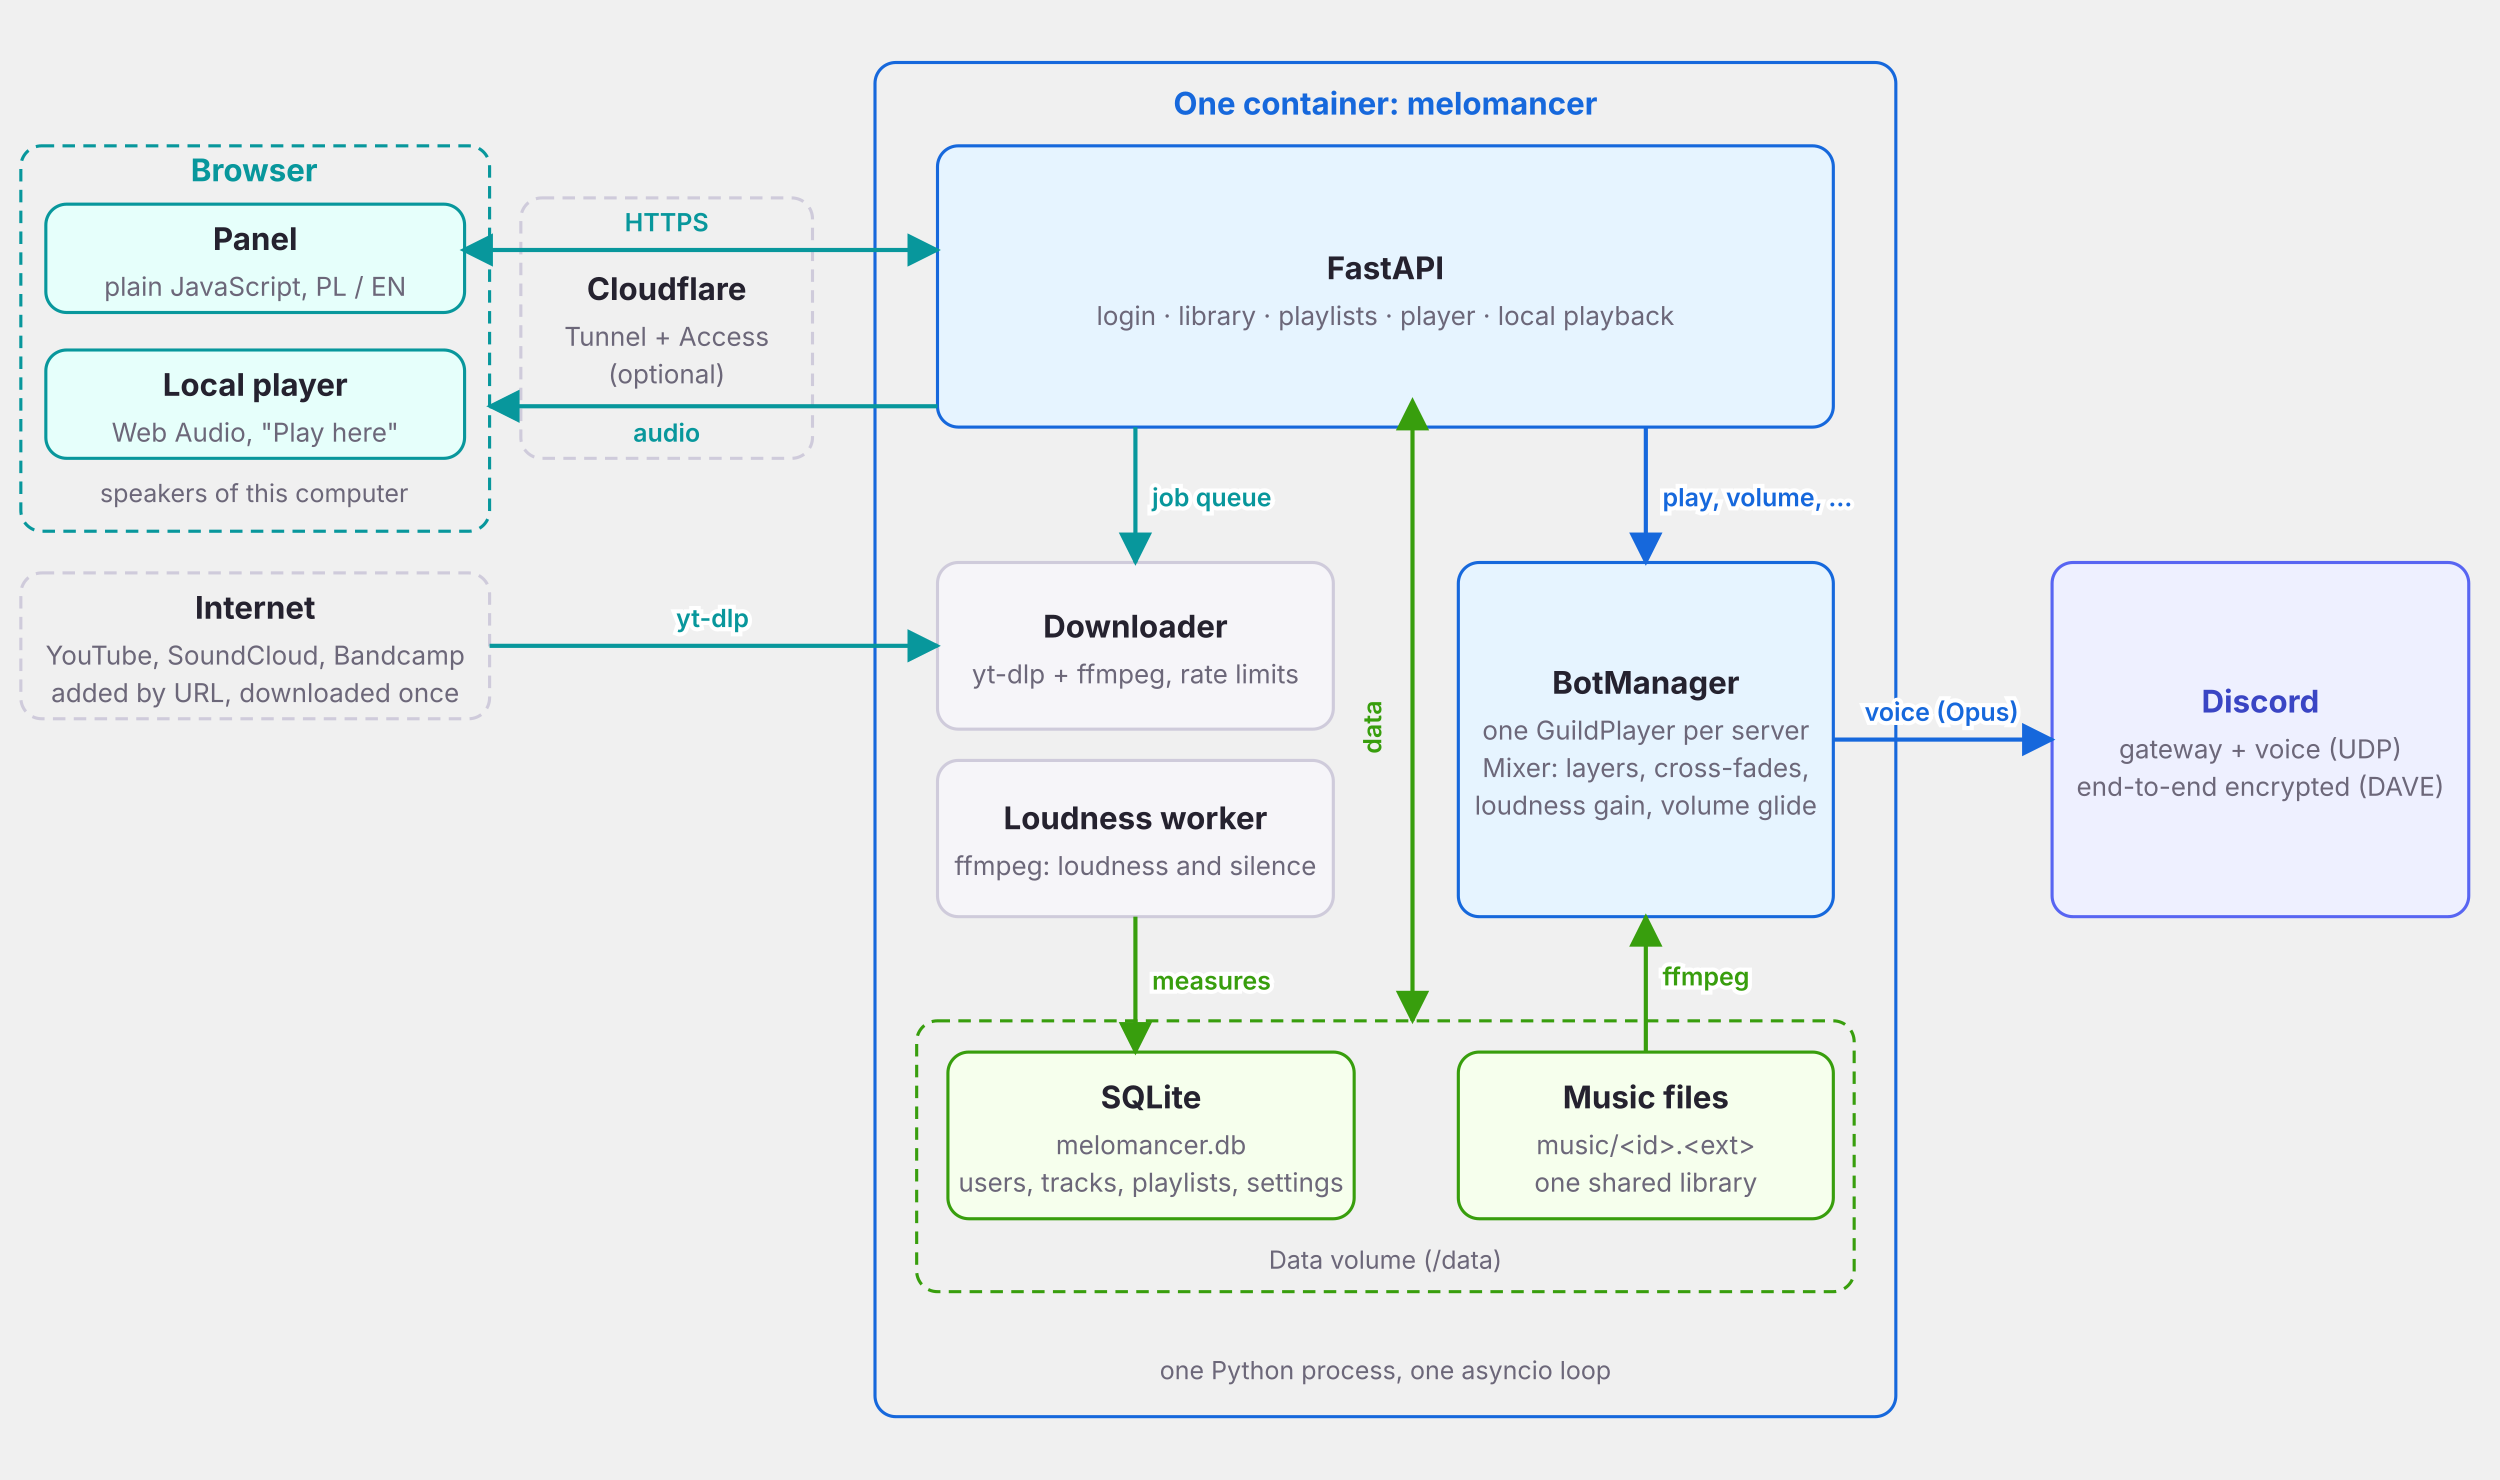
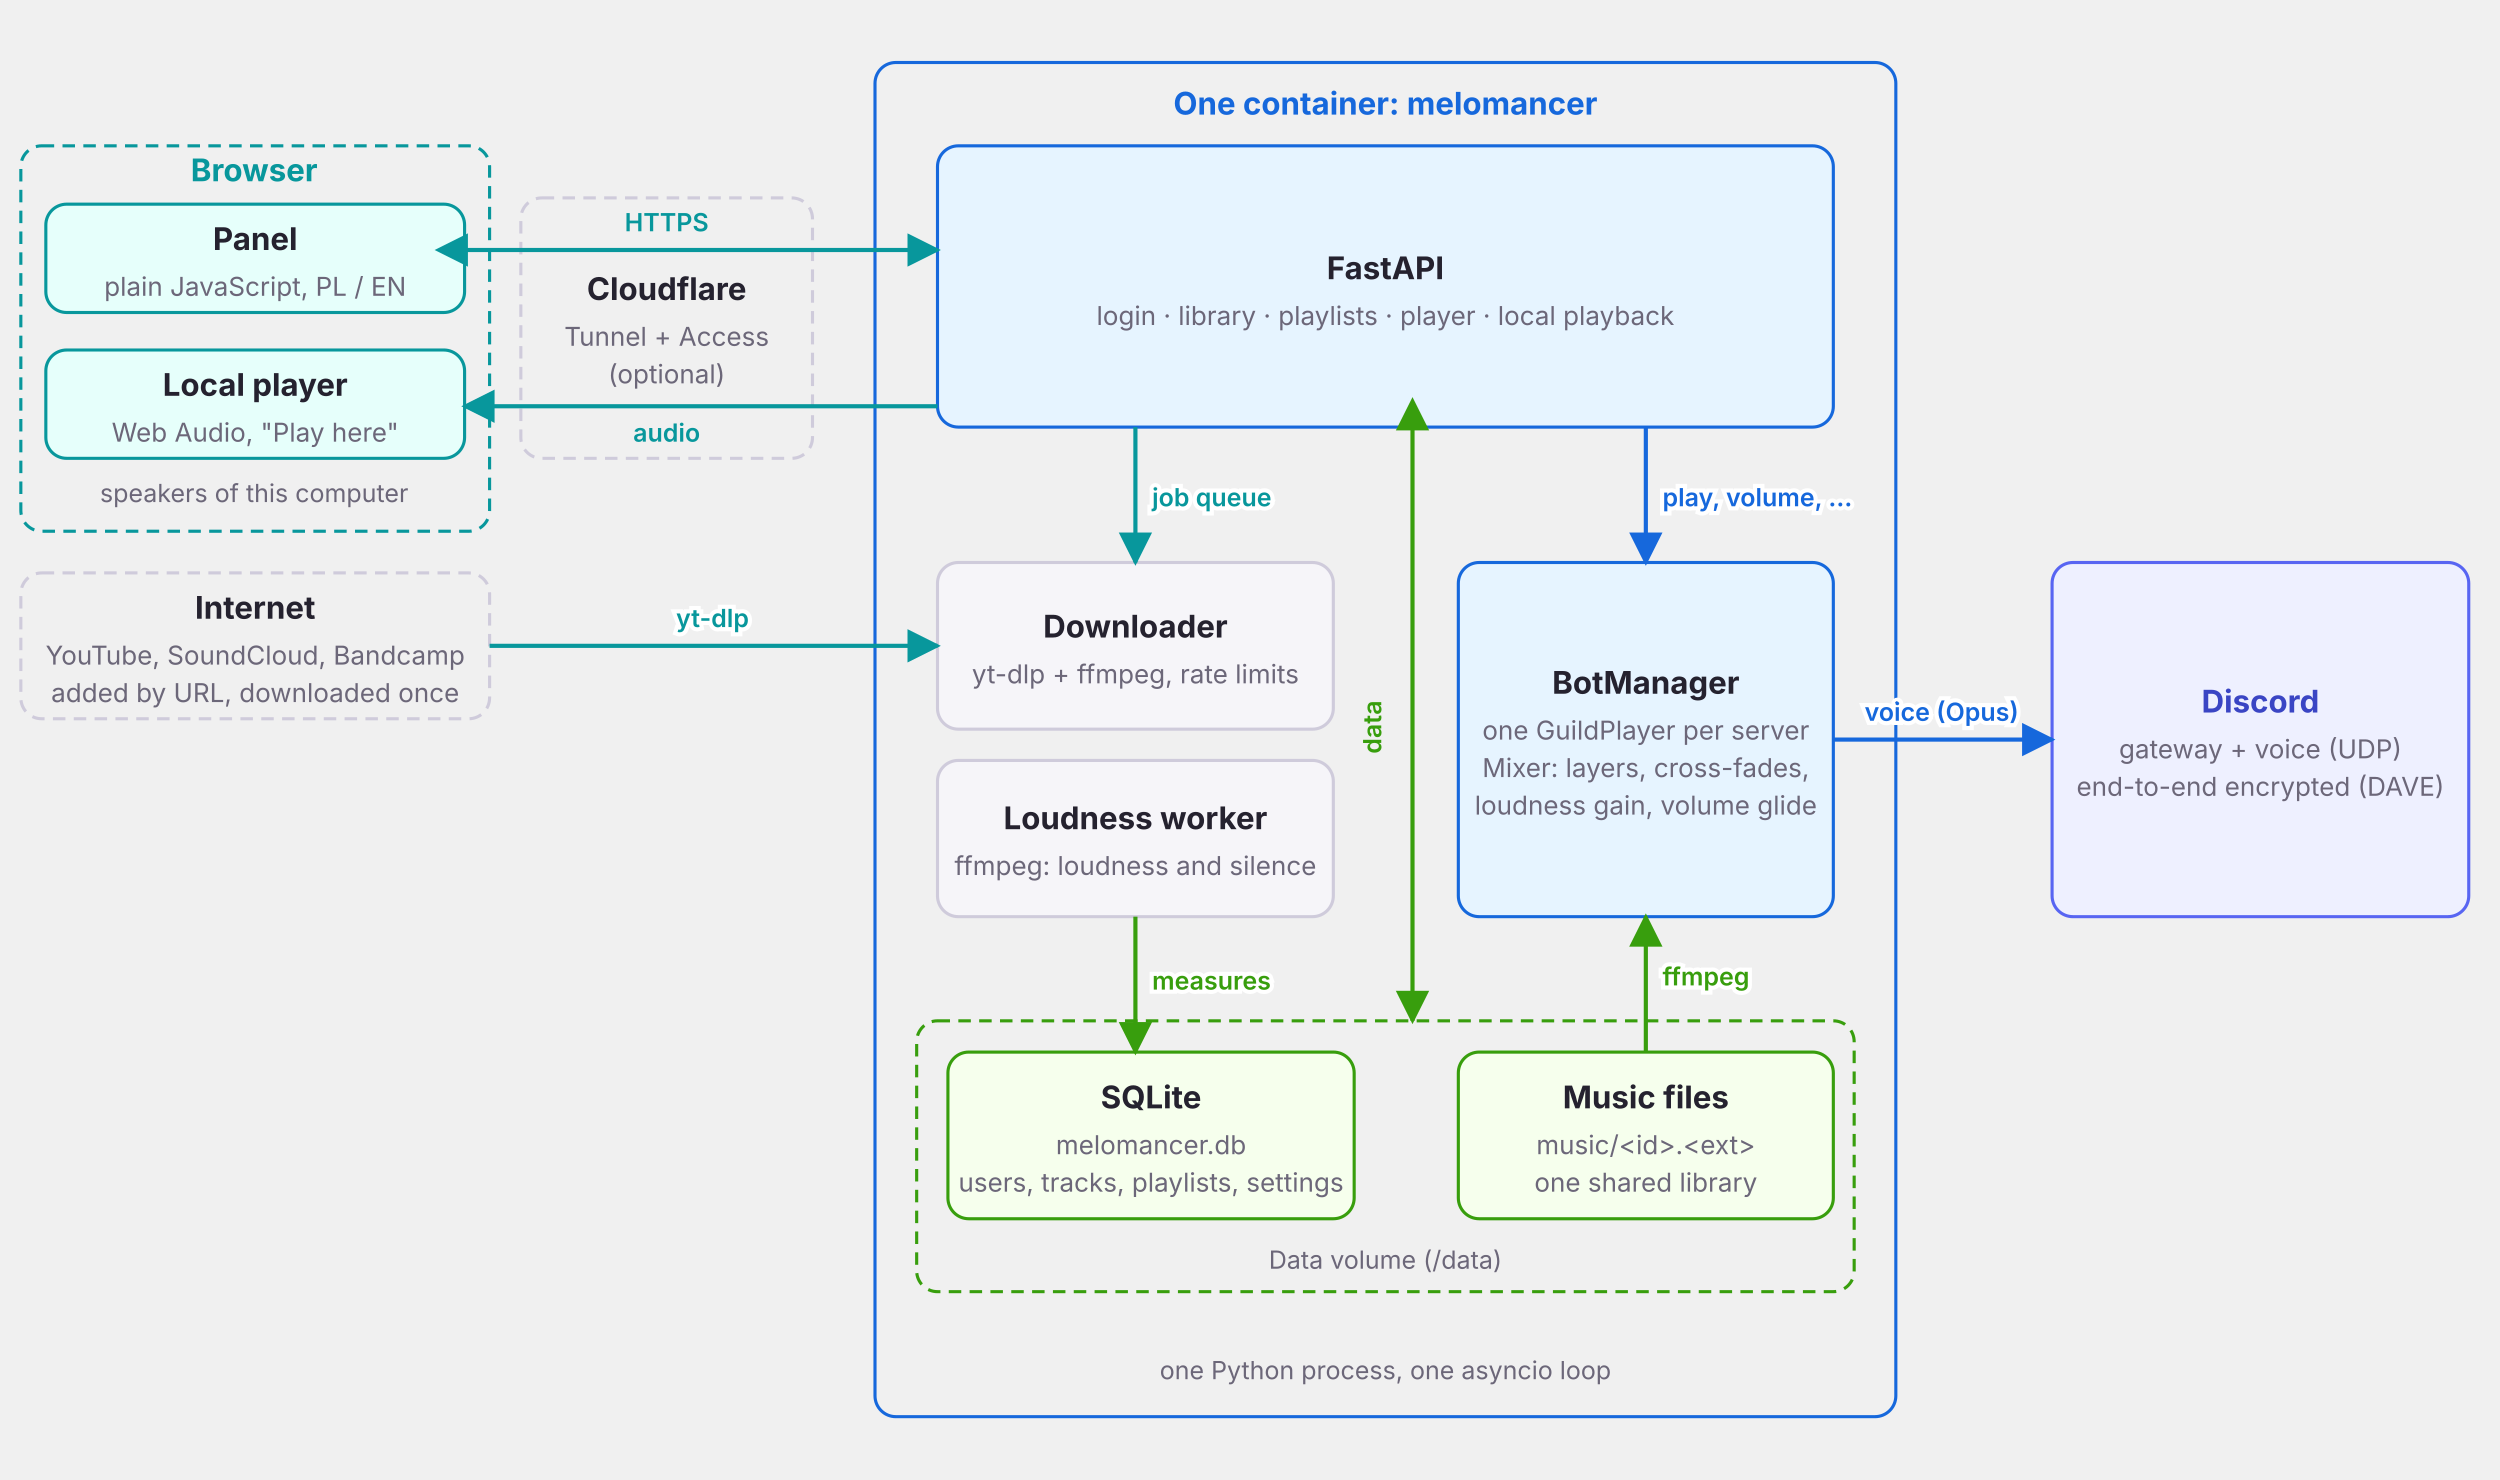
<svg xmlns="http://www.w3.org/2000/svg" viewBox="0 0 1200 710" width="1200" height="710" font-family="Inter, 'Segoe UI', 'DejaVu Sans', Arial, sans-serif">
  <defs>
    <marker id="head" viewBox="0 0 10 10" refX="9" refY="5" markerWidth="8" markerHeight="8" orient="auto">
      <path d="M0 0 L10 5 L0 10 z" fill="context-stroke" />
    </marker>
    <marker id="head-rev" viewBox="0 0 10 10" refX="1" refY="5" markerWidth="8" markerHeight="8" orient="auto-start-reverse">
      <path d="M0 0 L10 5 L0 10 z" fill="context-stroke" />
    </marker>
  </defs>
  <rect x="10" y="70" width="225" height="185" rx="10" fill="none" stroke="#08979c" stroke-width="1.5" stroke-dasharray="6 4" />
  <text x="122" y="87" text-anchor="middle" font-size="15" font-weight="700" fill="#08979c">Browser</text>
  <rect x="22" y="98" width="201" height="52" rx="10" fill="#e6fffb" stroke="#08979c" stroke-width="1.5" />
  <text x="122.5" y="120" text-anchor="middle" font-size="15" font-weight="700" fill="#25222f">Panel</text>
  <text x="122.5" y="142" text-anchor="middle" font-size="12.5" fill="#6c6779">plain JavaScript, PL / EN</text>
  <rect x="22" y="168" width="201" height="52" rx="10" fill="#e6fffb" stroke="#08979c" stroke-width="1.5" />
  <text x="122.5" y="190" text-anchor="middle" font-size="15" font-weight="700" fill="#25222f">Local player</text>
  <text x="122.5" y="212" text-anchor="middle" font-size="12.5" fill="#6c6779">Web Audio, "Play here"</text>
  <text x="122" y="241" text-anchor="middle" font-size="12" font-weight="400" fill="#6c6779">speakers of this computer</text>
  <rect x="250" y="95" width="140" height="125" rx="10" fill="none" stroke="#cfcbdb" stroke-width="1.5" stroke-dasharray="6 4" />
  <text x="320.0" y="144" text-anchor="middle" font-size="15" font-weight="700" fill="#25222f">Cloudflare</text>
  <text x="320.0" y="166" text-anchor="middle" font-size="12.5" fill="#6c6779">Tunnel + Access</text>
  <text x="320.0" y="184" text-anchor="middle" font-size="12.5" fill="#6c6779">(optional)</text>
  <rect x="10" y="275" width="225" height="70" rx="10" fill="none" stroke="#cfcbdb" stroke-width="1.5" stroke-dasharray="6 4" />
  <text x="122.5" y="297" text-anchor="middle" font-size="15" font-weight="700" fill="#25222f">Internet</text>
  <text x="122.5" y="319" text-anchor="middle" font-size="12.5" fill="#6c6779">YouTube, SoundCloud, Bandcamp</text>
  <text x="122.5" y="337" text-anchor="middle" font-size="12.5" fill="#6c6779">added by URL, downloaded once</text>
  <rect x="420" y="30" width="490" height="650" rx="10" fill="none" stroke="#1668dc" stroke-width="1.5" />
  <text x="665" y="55" text-anchor="middle" font-size="15" font-weight="700" fill="#1668dc">One container: melomancer</text>
  <rect x="450" y="70" width="430" height="135" rx="10" fill="#e6f4ff" stroke="#1668dc" stroke-width="1.5" />
  <text x="665.0" y="134" text-anchor="middle" font-size="15" font-weight="700" fill="#25222f">FastAPI</text>
  <text x="665.0" y="156" text-anchor="middle" font-size="12.5" fill="#6c6779">login · library · playlists · player · local playback</text>
  <rect x="450" y="270" width="190" height="80" rx="10" fill="#f6f5f9" stroke="#cfcbdb" stroke-width="1.5" />
  <text x="545.0" y="306" text-anchor="middle" font-size="15" font-weight="700" fill="#25222f">Downloader</text>
  <text x="545.0" y="328" text-anchor="middle" font-size="12.5" fill="#6c6779">yt-dlp + ffmpeg, rate limits</text>
  <rect x="450" y="365" width="190" height="75" rx="10" fill="#f6f5f9" stroke="#cfcbdb" stroke-width="1.5" />
  <text x="545.0" y="398" text-anchor="middle" font-size="15" font-weight="700" fill="#25222f">Loudness worker</text>
  <text x="545.0" y="420" text-anchor="middle" font-size="12.5" fill="#6c6779">ffmpeg: loudness and silence</text>
  <rect x="700" y="270" width="180" height="170" rx="10" fill="#e6f4ff" stroke="#1668dc" stroke-width="1.5" />
  <text x="790.0" y="333" text-anchor="middle" font-size="15" font-weight="700" fill="#25222f">BotManager</text>
  <text x="790.0" y="355" text-anchor="middle" font-size="12.5" fill="#6c6779">one GuildPlayer per server</text>
  <text x="790.0" y="373" text-anchor="middle" font-size="12.5" fill="#6c6779">Mixer: layers, cross-fades,</text>
  <text x="790.0" y="391" text-anchor="middle" font-size="12.5" fill="#6c6779">loudness gain, volume glide</text>
  <rect x="440" y="490" width="450" height="130" rx="10" fill="none" stroke="#389e0d" stroke-width="1.5" stroke-dasharray="6 4" />
  <text x="665" y="609" text-anchor="middle" font-size="12" font-weight="400" fill="#6c6779">Data volume (/data)</text>
  <rect x="455" y="505" width="195" height="80" rx="10" fill="#f6ffed" stroke="#389e0d" stroke-width="1.5" />
  <text x="552.5" y="532" text-anchor="middle" font-size="15" font-weight="700" fill="#25222f">SQLite</text>
  <text x="552.5" y="554" text-anchor="middle" font-size="12.5" fill="#6c6779">melomancer.db</text>
  <text x="552.5" y="572" text-anchor="middle" font-size="12.5" fill="#6c6779">users, tracks, playlists, settings</text>
  <rect x="700" y="505" width="180" height="80" rx="10" fill="#f6ffed" stroke="#389e0d" stroke-width="1.5" />
  <text x="790.0" y="532" text-anchor="middle" font-size="15" font-weight="700" fill="#25222f">Music files</text>
  <text x="790.0" y="554" text-anchor="middle" font-size="12.5" fill="#6c6779">music/&lt;id&gt;.&lt;ext&gt;</text>
  <text x="790.0" y="572" text-anchor="middle" font-size="12.5" fill="#6c6779">one shared library</text>
  <text x="665" y="662" text-anchor="middle" font-size="12" font-weight="400" fill="#6c6779">one Python process, one asyncio loop</text>
  <rect x="985" y="270" width="200" height="170" rx="10" fill="#eef0ff" stroke="#5865f2" stroke-width="1.5" />
  <text x="1085.0" y="342" text-anchor="middle" font-size="15" font-weight="700" fill="#3a45c4">Discord</text>
  <text x="1085.0" y="364" text-anchor="middle" font-size="12.5" fill="#6c6779">gateway + voice (UDP)</text>
  <text x="1085.0" y="382" text-anchor="middle" font-size="12.5" fill="#6c6779">end-to-end encrypted (DAVE)</text>
-   <path d="M235 120 L450 120" fill="none" stroke="#08979c" stroke-width="2" marker-end="url(#head)" marker-start="url(#head-rev)" />
+   <path d="M223 120 L450 120" fill="none" stroke="#08979c" stroke-width="2" marker-end="url(#head)" marker-start="url(#head-rev)" />
  <text x="320" y="111" text-anchor="middle" font-size="12" font-weight="600" fill="#08979c">HTTPS</text>
-   <path d="M450 195 L235 195" fill="none" stroke="#08979c" stroke-width="2" marker-end="url(#head)" />
+   <path d="M450 195 L223 195" fill="none" stroke="#08979c" stroke-width="2" marker-end="url(#head)" />
  <text x="320" y="212" text-anchor="middle" font-size="12" font-weight="600" fill="#08979c">audio</text>
  <path d="M545 205 L545 270" fill="none" stroke="#08979c" stroke-width="2" marker-end="url(#head)" />
  <text x="553" y="243" text-anchor="start" font-size="12" fill="#08979c" font-weight="600" paint-order="stroke" stroke="#ffffff" stroke-width="4">job queue</text>
  <path d="M790 205 L790 270" fill="none" stroke="#1668dc" stroke-width="2" marker-end="url(#head)" />
  <text x="798" y="243" text-anchor="start" font-size="12" fill="#1668dc" font-weight="600" paint-order="stroke" stroke="#ffffff" stroke-width="4">play, volume, ...</text>
  <path d="M678 205 L678 490" fill="none" stroke="#389e0d" stroke-width="2" marker-end="url(#head)" marker-start="url(#head-rev)" />
  <text x="663" y="349" text-anchor="middle" font-size="12" font-weight="600" fill="#389e0d" transform="rotate(-90 663 349)">data</text>
  <path d="M545 440 L545 505" fill="none" stroke="#389e0d" stroke-width="2" marker-end="url(#head)" />
  <text x="553" y="475" text-anchor="start" font-size="12" fill="#389e0d" font-weight="600" paint-order="stroke" stroke="#ffffff" stroke-width="4">measures</text>
  <path d="M790 505 L790 440" fill="none" stroke="#389e0d" stroke-width="2" marker-end="url(#head)" />
  <text x="798" y="473" text-anchor="start" font-size="12" fill="#389e0d" font-weight="600" paint-order="stroke" stroke="#ffffff" stroke-width="4">ffmpeg</text>
  <path d="M880 355 L985 355" fill="none" stroke="#1668dc" stroke-width="2" marker-end="url(#head)" />
  <text x="932" y="346" text-anchor="middle" font-size="12" fill="#1668dc" font-weight="600" paint-order="stroke" stroke="#ffffff" stroke-width="4">voice (Opus)</text>
  <path d="M235 310 L450 310" fill="none" stroke="#08979c" stroke-width="2" marker-end="url(#head)" />
  <text x="342" y="301" text-anchor="middle" font-size="12" fill="#08979c" font-weight="600" paint-order="stroke" stroke="#ffffff" stroke-width="4">yt-dlp</text>
</svg>
